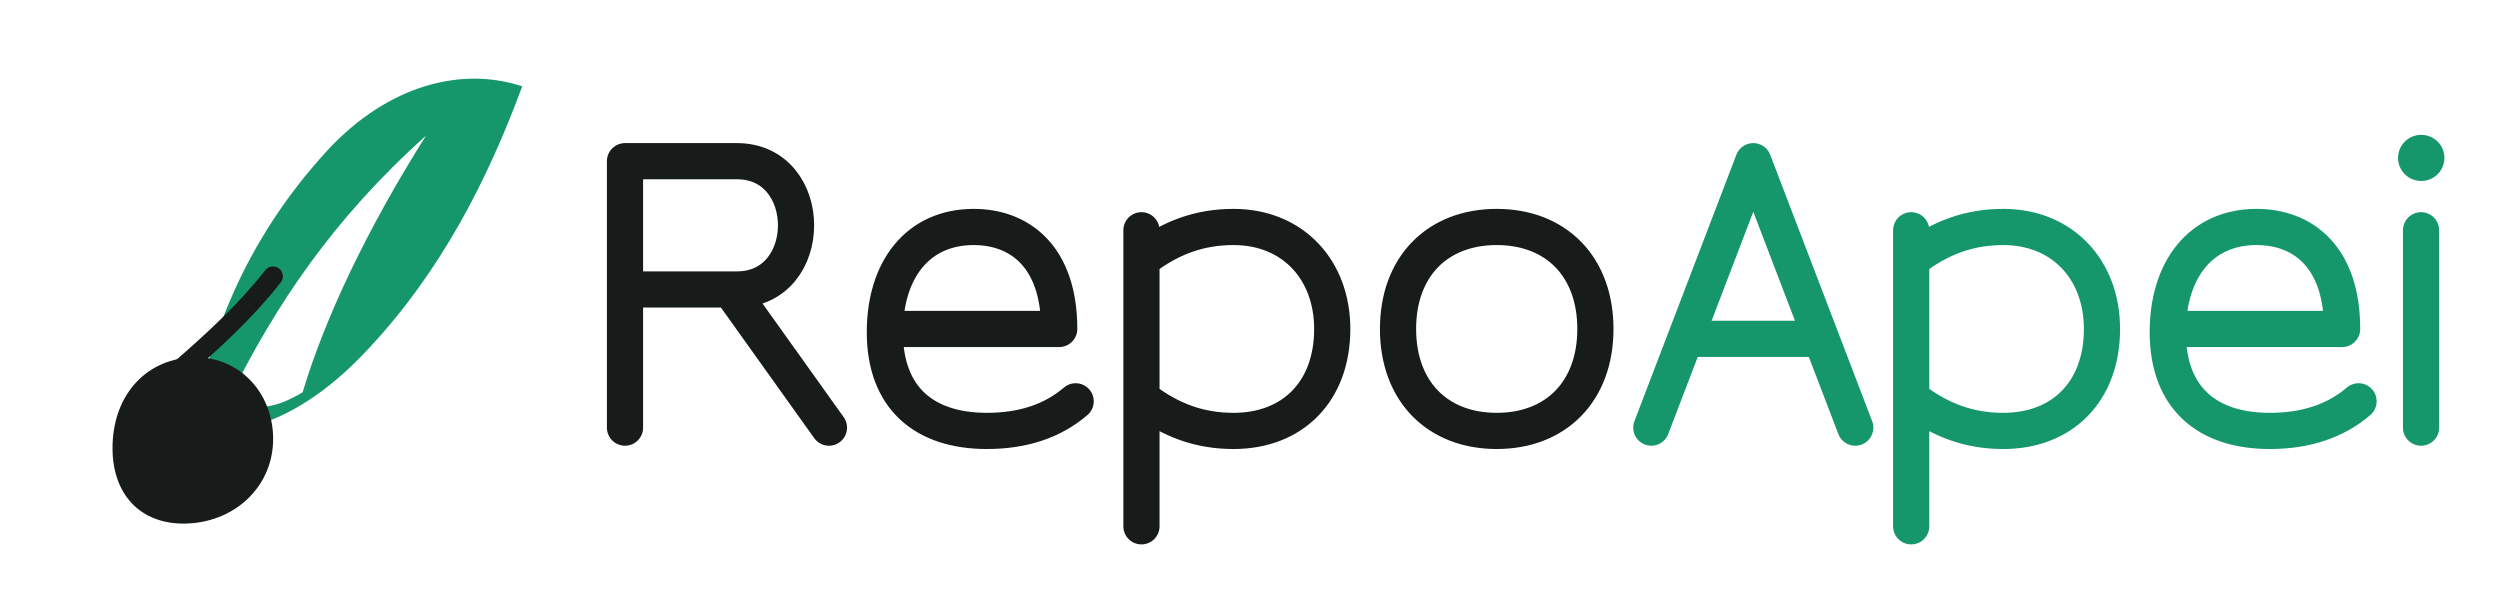
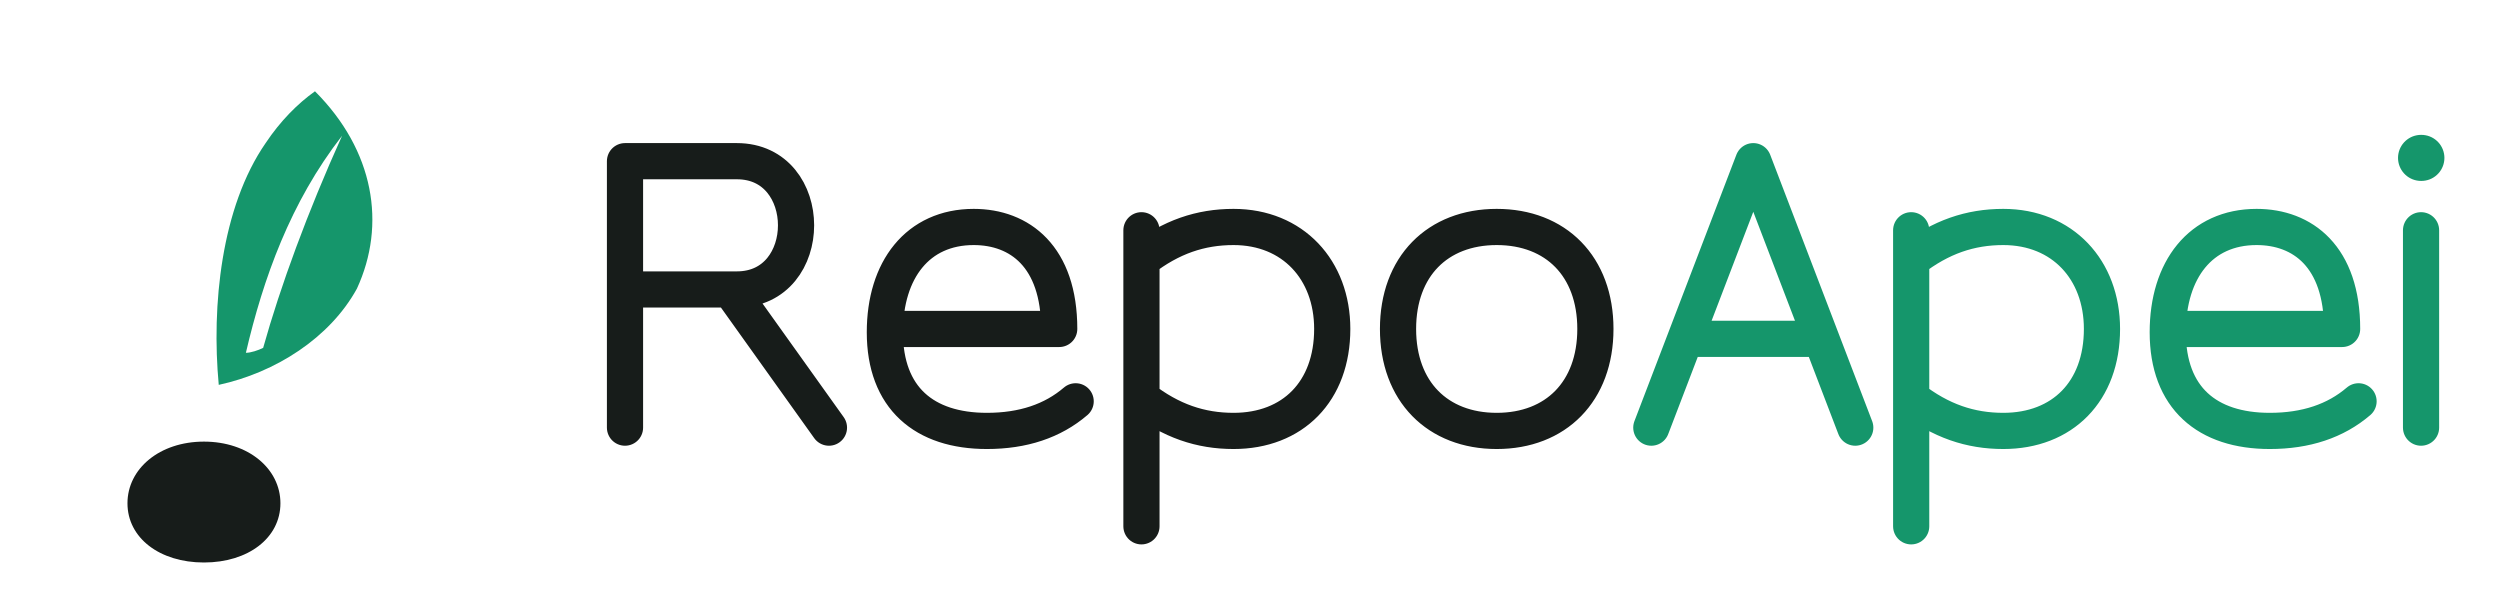
<svg xmlns="http://www.w3.org/2000/svg" viewBox="0 0 760 180" role="img">
  <g transform="translate(5 0) scale(.75)">
-     <path fill="#15966B" fill-rule="evenodd" d="M72 174C77 139 92 98 126 61C151 34 181 27 205 35C191 73 172 110 143 141C120 166 95 178 72 174ZM87 160C105 124 128 89 166 55C142 93 125 129 116 159C106 165 96 168 87 160Z" />
-     <path d="M65 151C80 138 93 126 104 112" fill="none" stroke="#171C1A" stroke-width="8" stroke-linecap="round" />
-     <path fill="#171C1A" d="M39 184C38 163 50 147 69 145C88 143 103 157 104 176C105 195 91 210 72 212C53 214 40 203 39 184Z" />
+     <path fill="#15966B" fill-rule="evenodd" d="M82 156C79 124 83 84 101 58C107 49 114 42 121 37C145 61 150 91 138 117C127 137 105 151 82 156ZM93 143C100 113 111 82 132 55C118 86 107 116 100 141C98 142 95 143 93 143Z" />
+     <path fill="#171C1A" d="M76 179C94 179 107 190 107 204C107 218 94 228 76 228C58 228 45 218 45 204C45 190 58 179 76 179Z" />
  </g>
  <g fill="none" stroke-linecap="round" stroke-linejoin="round" stroke-width="11">
    <path stroke="#171C1A" d="M190 130V49H224C248 49 248 88 224 88H190M222 88L252 130M270 100H322C322 78 310 69 296 69C279 69 269 82 269 101C269 121 281 131 300 131C311 131 320 128 327 122M347 160V70M347 79C356 72 365 69 375 69C393 69 405 82 405 100C405 119 393 131 375 131C365 131 356 128 347 121M425 100C425 81 437 69 455 69C473 69 485 81 485 100C485 119 473 131 455 131C437 131 425 119 425 100" />
    <path stroke="#15966B" d="M502 130L533 49L564 130M514 103H552M581 160V70M581 79C590 72 599 69 609 69C627 69 639 82 639 100C639 119 627 131 609 131C599 131 590 128 581 121M660 100H712C712 78 700 69 686 69C669 69 659 82 659 101C659 121 671 131 690 131C701 131 710 128 717 122M736 70V130" />
    <path stroke="#15966B" d="M736 48H736.1" stroke-width="14" />
  </g>
</svg>
